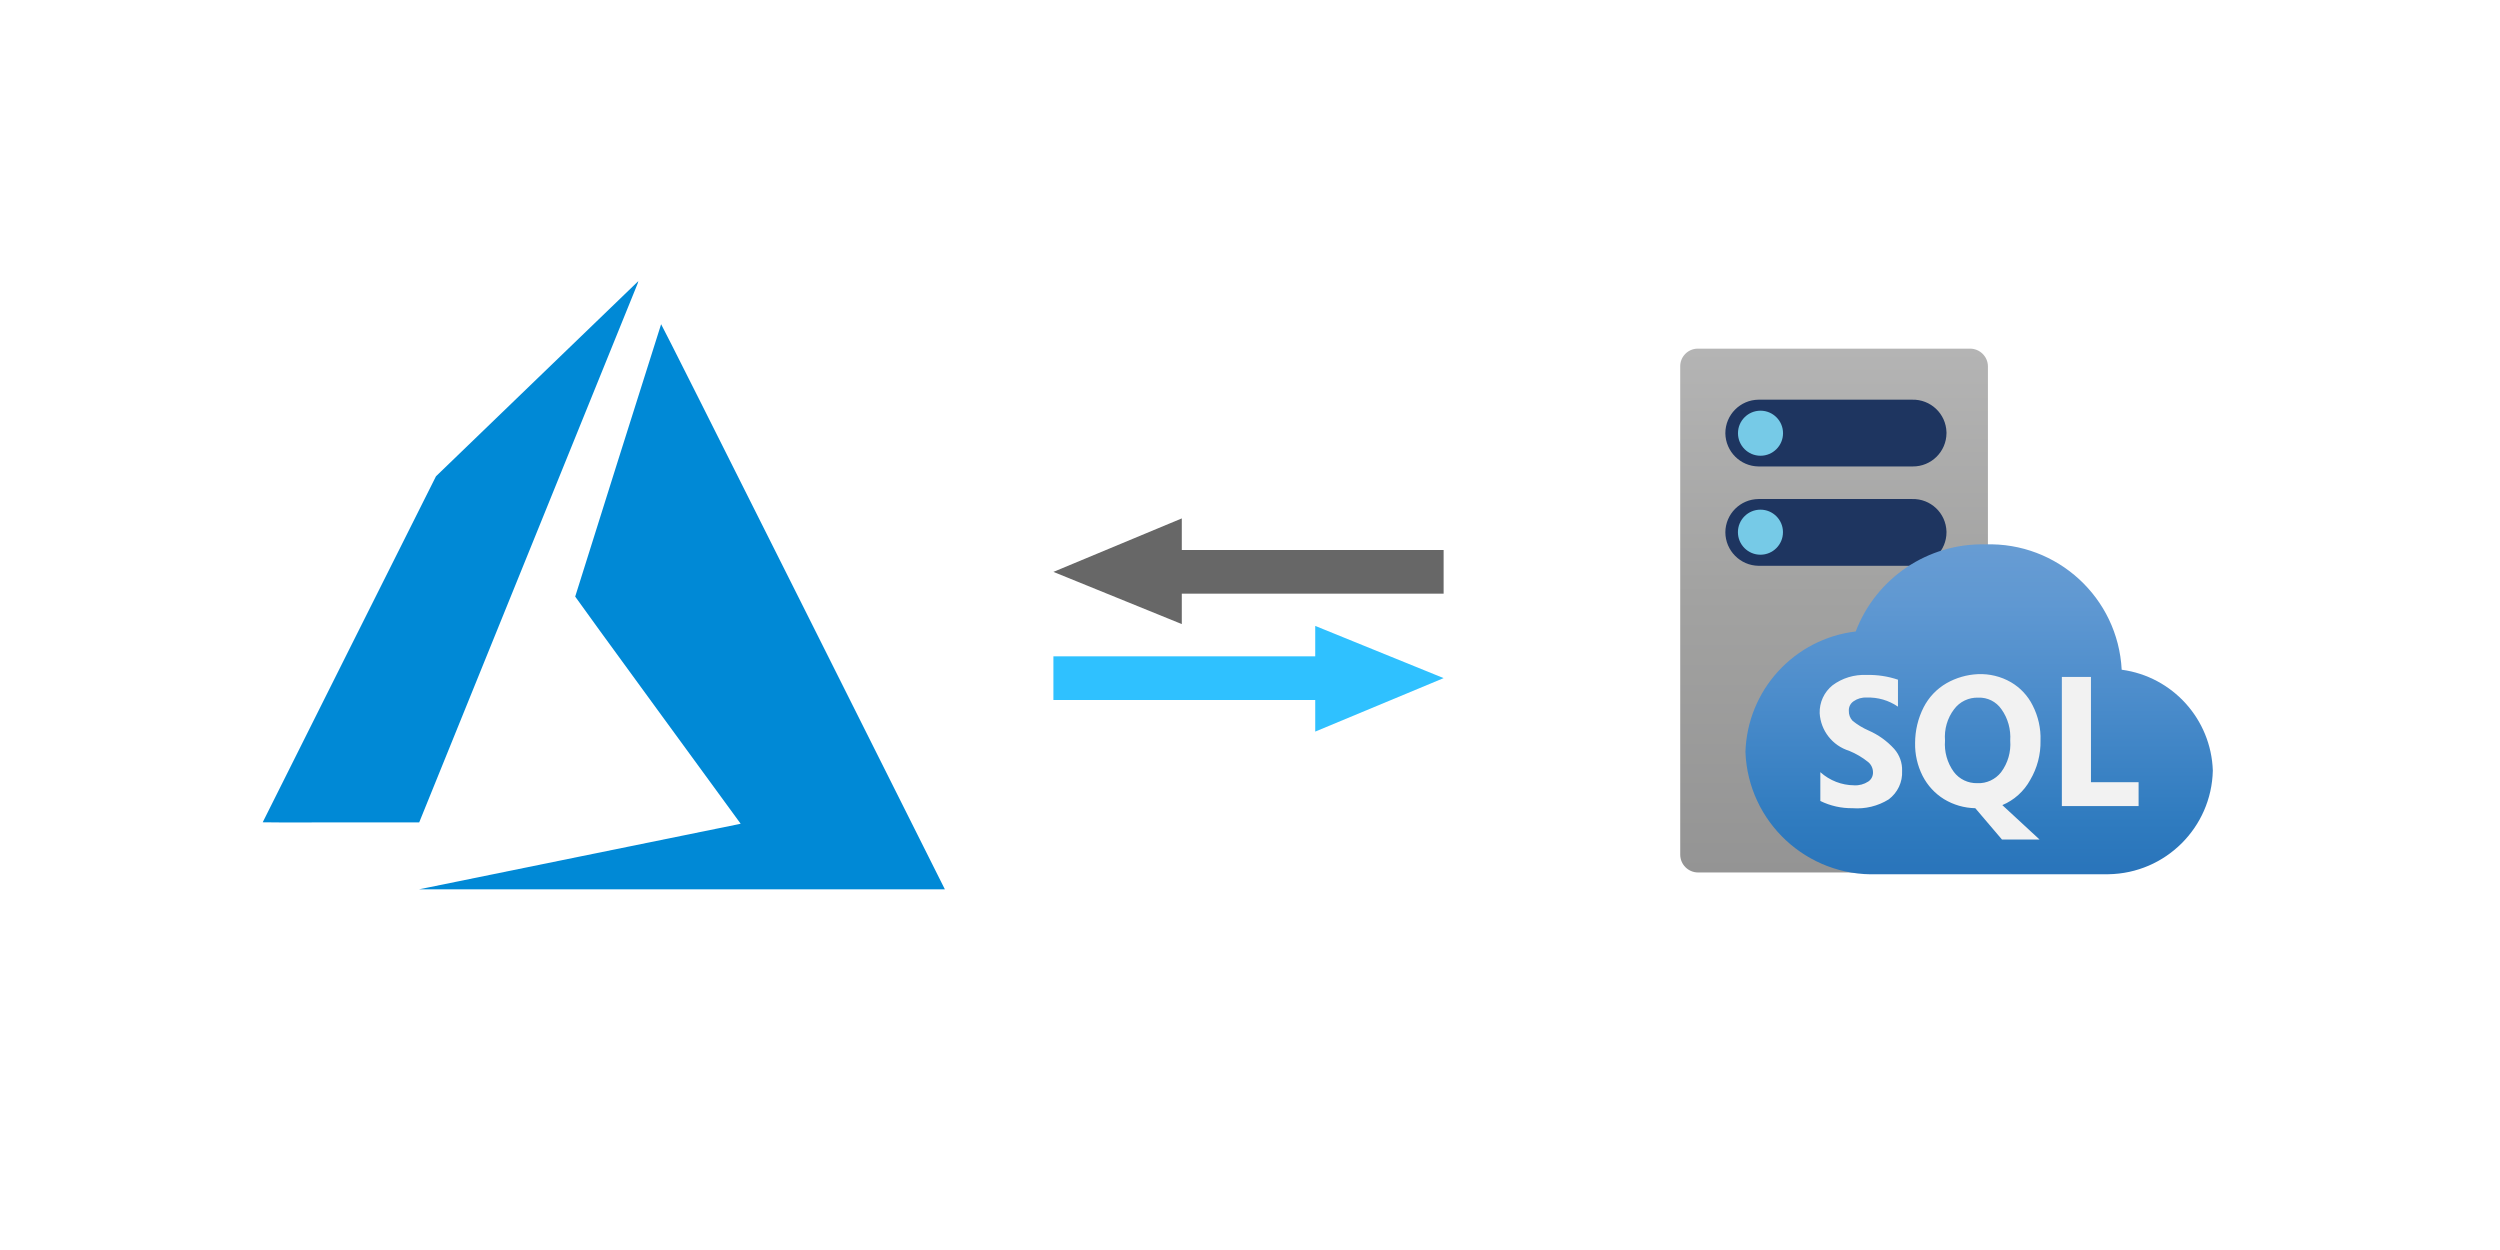
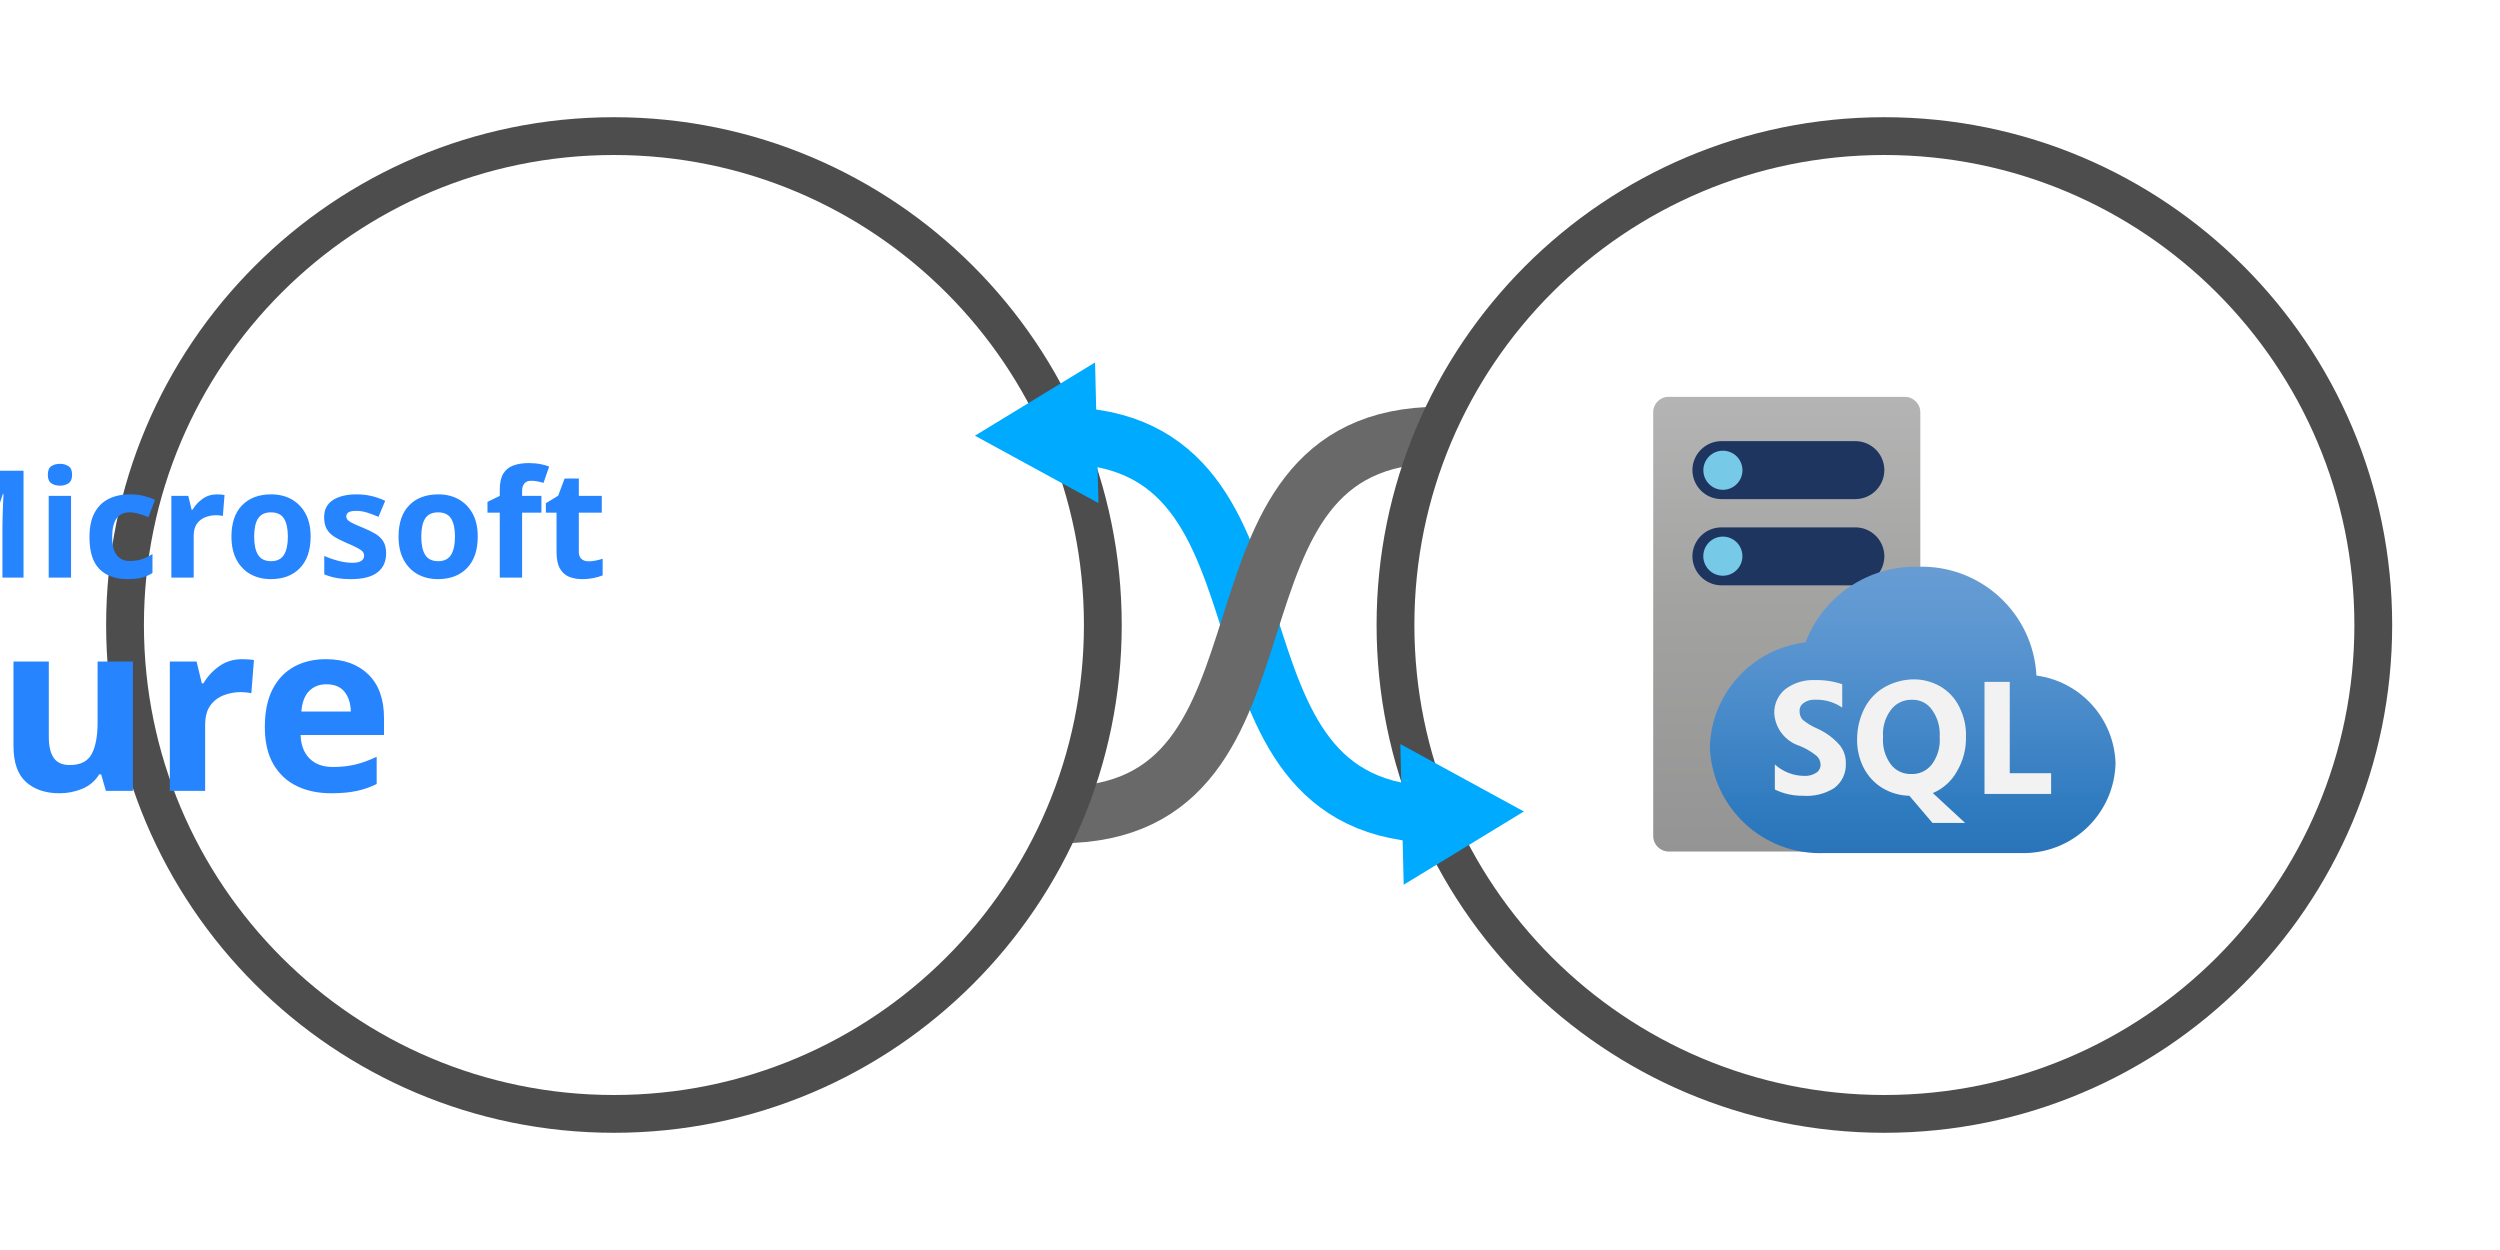
- <svg xmlns="http://www.w3.org/2000/svg" width="800" height="400" viewBox="0 0 800 400" xml:space="preserve">
-   <defs />
-   <g transform="matrix(1 0 0 1 399.5241 200)" id="ih3Kuf8m1kcVNVv1LVyXA">
-     <g style="">
-       <g transform="matrix(1.560845 0 0 0.5853067 0 17.20173)" id="pO_6K9RkmLS60X-A1vSjQ">
-         <path style="stroke: none; stroke-width: 1; stroke-dasharray: none; stroke-linecap: butt; stroke-dashoffset: 0; stroke-linejoin: miter; stroke-miterlimit: 4; fill: rgb(47,193,255); fill-rule: nonzero; opacity: 1;" transform=" translate(0, 0.000005)" d="M 13.678 28.889 L 40 -0.351 L 13.678 -28.889 L 13.678 -12.246 L -40 -12.246 L -40 11.601 L 13.678 11.601 z" stroke-linecap="round" />
+ <svg xmlns="http://www.w3.org/2000/svg" xmlns:xlink="http://www.w3.org/1999/xlink" version="1.1" id="svg1" width="1000" height="500" viewBox="0 0 1000 500" xml:space="preserve">
+   <defs id="defs1">
+     <clipPath id="CLIPPATH_56">
+       <path id="pO20KKJNwU1CrE_FoZeM0" d="M -256,-256 H 256 V 256 H -256 Z" stroke-linecap="round" />
+     </clipPath>
+     <style id="style1">.cls-1{fill:#2684ff;}.cls-2{fill:url(#linear-gradient);}.cls-3{fill:url(#linear-gradient-2);}</style>
+     <linearGradient id="linear-gradient" x1="34.64" y1="15.35" x2="19" y2="30.99" gradientUnits="userSpaceOnUse">
+       <stop offset="0.18" stop-color="#0052cc" id="stop1" />
+       <stop offset="1" stop-color="#2684ff" id="stop2" />
+     </linearGradient>
+     <linearGradient id="linear-gradient-2" x1="38.78" y1="60.28" x2="54.39" y2="44.67" xlink:href="#linear-gradient" />
+     <linearGradient id="SVGID_49" gradientUnits="userSpaceOnUse" gradientTransform="matrix(1.33,0,0,1.33,-128.21,304.56)" x1="465.522" y1="388.436" x2="465.522" y2="-143.454">
+       <stop offset="0%" style="stop-color:rgb(148,148,148);stop-opacity: 1" id="stop2-5" />
+       <stop offset="53%" style="stop-color:rgb(162,162,161);stop-opacity: 1" id="stop3" />
+       <stop offset="100%" style="stop-color:rgb(180,180,180);stop-opacity: 1" id="stop4" />
+     </linearGradient>
+     <linearGradient id="SVGID_50" gradientUnits="userSpaceOnUse" gradientTransform="matrix(1.33,0,0,1.33,-128.21,304.56)" x1="613.174" y1="390.944" x2="613.174" y2="54.98">
+       <stop offset="0%" style="stop-color:rgb(41,116,186);stop-opacity: 1" id="stop8" />
+       <stop offset="16%" style="stop-color:rgb(47,123,191);stop-opacity: 1" id="stop9" />
+       <stop offset="53%" style="stop-color:rgb(75,140,203);stop-opacity: 1" id="stop10" />
+       <stop offset="82%" style="stop-color:rgb(95,152,210);stop-opacity: 1" id="stop11" />
+       <stop offset="100%" style="stop-color:rgb(103,156,211);stop-opacity: 1" id="stop12" />
+     </linearGradient>
+   </defs>
+   <g id="g1">
+     <path id="path3" d="m 318.137,130.637 c 77.636,0 36.09,113.726 113.726,113.726" style="fill:none;stroke:#00aaff;stroke-width:17.008;stroke-linecap:butt;stroke-linejoin:miter;stroke-miterlimit:4;stroke-dasharray:none;stroke-opacity:1" transform="scale(1.333333)" />
+     <path id="path4" d="m 318.031,244.469 c 77.637,0 36.09,-113.938 113.938,-113.938" style="fill:none;stroke:#696969;stroke-width:17.008;stroke-linecap:butt;stroke-linejoin:miter;stroke-miterlimit:4;stroke-dasharray:none;stroke-opacity:1" transform="scale(1.333333)" />
+     <path id="path5" d="m 330.848,187.5 c 0,81.004 -65.668,146.668 -146.672,146.668 -81,0 -146.668,-65.664 -146.668,-146.668 0,-81.004 65.668,-146.668 146.668,-146.668 81.004,0 146.672,65.664 146.672,146.668 z" style="fill:none;stroke:#4d4d4d;stroke-width:11.339;stroke-linecap:butt;stroke-linejoin:miter;stroke-miterlimit:4;stroke-dasharray:none;stroke-opacity:1" transform="scale(1.333333)" />
+     <path id="path6" d="m 711.984,187.5 c 0,81.004 -65.664,146.668 -146.668,146.668 -81.004,0 -146.671,-65.664 -146.671,-146.668 0,-81.004 65.667,-146.668 146.671,-146.668 81.004,0 146.668,65.664 146.668,146.668 z" style="fill:none;stroke:#4d4d4d;stroke-width:11.339;stroke-linecap:butt;stroke-linejoin:miter;stroke-miterlimit:4;stroke-dasharray:none;stroke-opacity:1" transform="scale(1.333333)" />
+     <path id="path15" d="m 457.152,243.441 -36.043,21.977 -1.007,-42.199 z" style="fill:#00aaff;fill-opacity:1;fill-rule:evenodd;stroke:none" transform="scale(1.333333)" />
+     <path id="path16" d="m 292.48,130.711 36.04,-21.977 1.011,42.2 z" style="fill:#00aaff;fill-opacity:1;fill-rule:evenodd;stroke:none" transform="scale(1.333333)" />
+     <g id="g17" transform="translate(4.493883,22.63757)">
+       <g transform="matrix(0.2564612,0,0,0.2564612,749.2719,227.3736)" id="Z4X0cEwKrjvkCT5Cqcnrv">
+         <g id="g13">
+           <g transform="translate(-152.3014,-1.3)" id="dGWX9myTHXgasOqQdR2BO">
+             <linearGradient id="linearGradient6" gradientUnits="userSpaceOnUse" gradientTransform="matrix(1.33,0,0,1.33,-128.21,304.56)" x1="465.522" y1="388.436" x2="465.522" y2="-143.454">
+               <stop offset="0%" style="stop-color:rgb(148,148,148);stop-opacity: 1" id="stop1-3" />
+               <stop offset="53%" style="stop-color:rgb(162,162,161);stop-opacity: 1" id="stop5" />
+               <stop offset="100%" style="stop-color:rgb(180,180,180);stop-opacity: 1" id="stop6" />
+             </linearGradient>
+             <path style="opacity:1;fill:url(#SVGID_49);fill-rule:nonzero;stroke:none;stroke-width:1;stroke-linecap:butt;stroke-linejoin:miter;stroke-miterlimit:4;stroke-dasharray:none;stroke-dashoffset:0" transform="translate(-490.8986,-466.6)" d="M 699.2,797 C 699,810.3 688.3,821 675,821.2 H 306.8 c -13.3,0 -24.2,-10.8 -24.2,-24.2 0,0 0,0 0,0 V 136.2 c -0.2,-13.1 10.2,-23.9 23.3,-24.2 0,0 0,0 0,0 0.3,0 0.6,0 0.8,0 H 675 c 13.3,0 24.2,10.8 24.2,24.1 0,0 0,0 0,0 z" stroke-linecap="round" id="path4-6" />
+           </g>
+           <g transform="translate(-149.8,-107.109)" id="IOrV7ieQ2pWjnutR-H5la">
+             <path style="opacity:1;fill:#1e3560;fill-rule:nonzero;stroke:none;stroke-width:1;stroke-linecap:butt;stroke-linejoin:miter;stroke-miterlimit:4;stroke-dasharray:none;stroke-dashoffset:0" transform="translate(-493.4,-360.791)" d="m 343.7,360.6 c 0.2,-24.8 20.2,-44.8 45,-45 h 207.8 c 25.1,-0.7 45.9,19 46.6,44.1 0,0 0,0 0,0 0,0.3 0,0.6 0,0.9 v 0 c 0,25 -20.3,45.3 -45.4,45.4 h -1.3 -207.7 c -24.9,-0.3 -44.9,-20.6 -45,-45.4 z" stroke-linecap="round" id="path5-9" />
+           </g>
+           <g transform="translate(-149.8,-241.6083)" id="quYUMNWKGh6smn-Kioqgz">
+             <path style="opacity:1;fill:#1e3560;fill-rule:nonzero;stroke:none;stroke-width:1;stroke-linecap:butt;stroke-linejoin:miter;stroke-miterlimit:4;stroke-dasharray:none;stroke-dashoffset:0" transform="translate(-493.4,-226.2917)" d="m 343.7,226.5 c 0,-24.9 20.1,-45.2 45,-45.4 h 207.8 c 25.1,-0.7 45.9,19 46.6,44.1 0,0 0,0 0,0 0,0.4 0,0.9 0,1.3 v 0 c -0.2,25.1 -20.7,45.2 -45.7,45 0,0 0,0 -0.1,0 H 388.7 c -24.7,-0.2 -44.7,-20.2 -45,-45 z" stroke-linecap="round" id="path6-9" />
+           </g>
+           <g transform="translate(-251.9,-241.4)" id="jyawKNvZgDGgnvBXNbPyI">
+             <path style="opacity:1;fill:#76cae7;fill-rule:nonzero;stroke:none;stroke-width:1;stroke-linecap:butt;stroke-linejoin:miter;stroke-miterlimit:4;stroke-dasharray:none;stroke-dashoffset:0" transform="translate(-30.5,-30.5)" d="M 0,30.5 C 0,13.655 13.655,0 30.5,0 47.345,0 61,13.655 61,30.5 61,47.345 47.345,61 30.5,61 13.655,61 0,47.345 0,30.5 Z" stroke-linecap="round" id="path7" />
+           </g>
+           <g transform="matrix(1.000016,0,0,1.000016,-251.9845,-107.403)" id="uv5LpI-I9cWudXoBgaKya">
+             <path style="opacity:1;fill:#76cae7;fill-rule:nonzero;stroke:none;stroke-width:1;stroke-linecap:butt;stroke-linejoin:miter;stroke-miterlimit:4;stroke-dasharray:none;stroke-dashoffset:0" transform="translate(-30.5,-30.5)" d="M 0,30.5 C 0,13.655 13.655,0 30.5,0 47.345,0 61,13.655 61,30.5 61,47.345 47.345,61 30.5,61 13.655,61 0,47.345 0,30.5 Z" stroke-linecap="round" id="path8" />
+           </g>
+           <g transform="translate(44.1,132.4102)" id="jJEfhlL01DSu_eNS3iHiJ">
+             <linearGradient id="linearGradient16" gradientUnits="userSpaceOnUse" gradientTransform="matrix(1.33,0,0,1.33,-128.21,304.56)" x1="613.174" y1="390.944" x2="613.174" y2="54.98">
+               <stop offset="0%" style="stop-color:rgb(41,116,186);stop-opacity: 1" id="stop7" />
+               <stop offset="16%" style="stop-color:rgb(47,123,191);stop-opacity: 1" id="stop13" />
+               <stop offset="53%" style="stop-color:rgb(75,140,203);stop-opacity: 1" id="stop14" />
+               <stop offset="82%" style="stop-color:rgb(95,152,210);stop-opacity: 1" id="stop15" />
+               <stop offset="100%" style="stop-color:rgb(103,156,211);stop-opacity: 1" id="stop16" />
+             </linearGradient>
+             <path style="opacity:1;fill:url(#SVGID_50);fill-rule:nonzero;stroke:none;stroke-width:1;stroke-linecap:butt;stroke-linejoin:miter;stroke-miterlimit:4;stroke-dasharray:none;stroke-dashoffset:0" transform="translate(-687.3,-600.3102)" d="M 1003.7,683.3 C 1001.4,613.7 949.2,556 880.3,546.7 875.3,449.3 793.2,373.9 695.8,377 c -77.6,-1.9 -148,45.4 -175.6,117.9 -83.3,10 -146.8,79.4 -149.3,163.3 3.7,94.8 83.3,168.8 178.1,165.4 h 313.4 c 77.2,-1.2 139.5,-63.2 141.3,-140.3 z" stroke-linecap="round" id="path12-0" />
+           </g>
+           <g transform="translate(44.09115,196.7091)" id="7ZvOywSDesTGV9hLxj9eF">
+             <path style="opacity:1;fill:#f2f2f2;fill-rule:nonzero;stroke:none;stroke-width:1;stroke-linecap:butt;stroke-linejoin:miter;stroke-miterlimit:4;stroke-dasharray:none;stroke-dashoffset:0" transform="translate(-687.2912,-664.6091)" d="M 838.7,699 V 556.5 H 799.3 V 731.3 H 903.2 V 699 Z M 537.6,629 c -7.8,-3.4 -15,-7.8 -21.6,-13.1 -3.5,-3.7 -5.3,-8.5 -5.1,-13.6 -0.3,-5.1 2.1,-9.9 6.3,-12.8 5.2,-3.7 11.5,-5.5 17.8,-5.1 15.1,-0.6 30,3.8 42.4,12.3 v -36.5 c -13.7,-4.6 -28,-6.8 -42.4,-6.4 -16.6,-0.8 -32.9,4.1 -46.2,14 -11.4,9.2 -17.8,23.1 -17.4,37.8 1.4,23.6 17.3,43.9 39.9,50.9 9.3,3.8 18.1,9 25.9,15.3 4,3.4 6.3,8.3 6.4,13.6 0.2,5.1 -2.2,9.9 -6.4,12.7 -5.7,3.7 -12.3,5.5 -19.1,5.1 -16.9,-0.1 -33.2,-6.5 -45.8,-17.8 v 39 c 13.6,6.7 28.6,10 43.7,9.8 17.1,1.3 34.2,-2.8 48.8,-11.9 12.1,-9 19,-23.5 18.2,-38.6 0.4,-10.9 -3.4,-21.5 -10.6,-29.7 -9.7,-10.7 -21.5,-19.2 -34.8,-25 z m 218.8,67 c 9.6,-16.2 14.4,-34.7 14,-53.4 0.6,-16.5 -3.1,-32.8 -10.6,-47.5 -6.5,-13.1 -16.7,-24 -29.3,-31.4 -13.6,-7.9 -29.3,-11.7 -45,-11 -14.9,0.7 -29.4,4.9 -42.4,12.3 -13.3,7.7 -24,19 -31,32.7 -7.6,15 -11.5,31.6 -11.5,48.3 -0.3,15.4 3.2,30.7 10.2,44.5 6.6,12.9 16.6,23.8 28.9,31.4 12.8,7.8 27.4,12 42.4,12.3 l 36.1,42.4 h 50.9 L 718.7,730 c 16,-6.7 29.3,-18.7 37.7,-34 z M 717,685.5 c -7.7,9.8 -19.7,15.4 -32.2,14.8 -12.4,0.3 -24.3,-5.3 -31.8,-15.3 -8.9,-12.3 -13.1,-27.3 -11.9,-42.4 -1.2,-15.2 3.1,-30.3 12.3,-42.4 7.6,-10.3 19.9,-16.1 32.7,-15.7 12.5,-0.5 24.3,5.4 31.4,15.7 8.8,12.3 12.9,27.3 11.9,42.4 1.2,15.3 -3.2,30.6 -12.4,42.9 z" stroke-linecap="round" id="path13" />
+           </g>
+         </g>
      </g>
-       <g transform="matrix(-1.560845 0 0 -0.5853067 -1.9e-9 -17.20173)" id="7Us8dCiZWPrP5ER07V9de">
-         <path style="stroke: none; stroke-width: 1; stroke-dasharray: none; stroke-linecap: butt; stroke-dashoffset: 0; stroke-linejoin: miter; stroke-miterlimit: 4; fill: rgb(103,103,103); fill-rule: nonzero; opacity: 1;" transform=" translate(0, 0.000005)" d="M 13.678 28.889 L 40 -0.351 L 13.678 -28.889 L 13.678 -12.246 L -40 -12.246 L -40 11.601 L 13.678 11.601 z" stroke-linecap="round" />
-       </g>
-     </g>
-   </g>
-   <g transform="matrix(0.236353 0 0 0.236353 622.8996 195.6848)" id="Z4X0cEwKrjvkCT5Cqcnrv">
-     <g style="">
-       <g transform="matrix(1 0 0 1 -152.3014 -1.3)" id="dGWX9myTHXgasOqQdR2BO">
-         <linearGradient id="SVGID_49" gradientUnits="userSpaceOnUse" gradientTransform="matrix(1.33 0 0 1.33 -128.21 304.56)" x1="465.522" y1="388.436" x2="465.522" y2="-143.454">
-           <stop offset="0%" style="stop-color:rgb(148,148,148);stop-opacity: 1" />
-           <stop offset="53%" style="stop-color:rgb(162,162,161);stop-opacity: 1" />
-           <stop offset="100%" style="stop-color:rgb(180,180,180);stop-opacity: 1" />
-         </linearGradient>
-         <path style="stroke: none; stroke-width: 1; stroke-dasharray: none; stroke-linecap: butt; stroke-dashoffset: 0; stroke-linejoin: miter; stroke-miterlimit: 4; fill: url(#SVGID_49); fill-rule: nonzero; opacity: 1;" transform=" translate(-490.8986, -466.6)" d="M 699.2 797 C 699 810.3 688.3 821 675 821.2 L 306.8 821.2 C 293.5 821.2 282.6 810.4 282.6 797 C 282.6 797 282.6 797 282.6 797 L 282.6 136.2 C 282.4 123.1 292.8 112.3 305.9 112 C 305.9 112 305.9 112 305.9 112 C 306.2 112 306.5 112 306.7 112 L 675 112 C 688.3 112 699.2 122.8 699.2 136.1 C 699.2 136.1 699.2 136.1 699.2 136.1 L 699.2 797 z" stroke-linecap="round" />
-       </g>
-       <g transform="matrix(1 0 0 1 -149.8 -107.109)" id="IOrV7ieQ2pWjnutR-H5la">
-         <path style="stroke: none; stroke-width: 1; stroke-dasharray: none; stroke-linecap: butt; stroke-dashoffset: 0; stroke-linejoin: miter; stroke-miterlimit: 4; fill: rgb(30,53,96); fill-rule: nonzero; opacity: 1;" transform=" translate(-493.4, -360.791)" d="M 343.7 360.6 C 343.9 335.8 363.9 315.8 388.7 315.6 L 596.5 315.6 C 621.6 314.9 642.4 334.6 643.1 359.7 C 643.1 359.7 643.1 359.7 643.1 359.7 C 643.1 360 643.1 360.3 643.1 360.6 L 643.1 360.6 C 643.1 385.6 622.8 405.9 597.7 406 L 596.4 406 L 388.7 406 C 363.8 405.7 343.8 385.4 343.7 360.6 z" stroke-linecap="round" />
-       </g>
-       <g transform="matrix(1 0 0 1 -149.8 -241.6083)" id="quYUMNWKGh6smn-Kioqgz">
-         <path style="stroke: none; stroke-width: 1; stroke-dasharray: none; stroke-linecap: butt; stroke-dashoffset: 0; stroke-linejoin: miter; stroke-miterlimit: 4; fill: rgb(30,53,96); fill-rule: nonzero; opacity: 1;" transform=" translate(-493.4, -226.2917)" d="M 343.7 226.5 C 343.7 201.6 363.8 181.3 388.7 181.1 L 596.5 181.1 C 621.6 180.4 642.4 200.1 643.1 225.2 C 643.1 225.2 643.1 225.2 643.1 225.2 C 643.1 225.6 643.1 226.1 643.1 226.5 L 643.1 226.5 C 642.9 251.6 622.4 271.7 597.4 271.5 C 597.4 271.5 597.4 271.5 597.3 271.5 L 388.7 271.5 C 364 271.3 344 251.3 343.7 226.5 z" stroke-linecap="round" />
-       </g>
-       <g transform="matrix(1 0 0 1 -251.9 -241.4)" id="jyawKNvZgDGgnvBXNbPyI">
-         <path style="stroke: none; stroke-width: 1; stroke-dasharray: none; stroke-linecap: butt; stroke-dashoffset: 0; stroke-linejoin: miter; stroke-miterlimit: 4; fill: rgb(118,202,231); fill-rule: nonzero; opacity: 1;" transform=" translate(-30.5, -30.5)" d="M 0 30.5 C 0 13.655 13.655 0 30.5 0 C 47.345 0 61 13.655 61 30.5 C 61 47.345 47.345 61 30.5 61 C 13.655 61 0 47.345 0 30.5 z" stroke-linecap="round" />
-       </g>
-       <g transform="matrix(1.000016 0 0 1.000016 -251.9845 -107.403)" id="uv5LpI-I9cWudXoBgaKya">
-         <path style="stroke: none; stroke-width: 1; stroke-dasharray: none; stroke-linecap: butt; stroke-dashoffset: 0; stroke-linejoin: miter; stroke-miterlimit: 4; fill: rgb(118,202,231); fill-rule: nonzero; opacity: 1;" transform=" translate(-30.5, -30.5)" d="M 0 30.5 C 0 13.655 13.655 0 30.5 0 C 47.345 0 61 13.655 61 30.5 C 61 47.345 47.345 61 30.5 61 C 13.655 61 0 47.345 0 30.5 z" stroke-linecap="round" />
-       </g>
-       <g transform="matrix(1 0 0 1 44.1 132.4102)" id="jJEfhlL01DSu_eNS3iHiJ">
-         <linearGradient id="SVGID_50" gradientUnits="userSpaceOnUse" gradientTransform="matrix(1.33 0 0 1.33 -128.21 304.56)" x1="613.174" y1="390.944" x2="613.174" y2="54.98">
-           <stop offset="0%" style="stop-color:rgb(41,116,186);stop-opacity: 1" />
-           <stop offset="16%" style="stop-color:rgb(47,123,191);stop-opacity: 1" />
-           <stop offset="53%" style="stop-color:rgb(75,140,203);stop-opacity: 1" />
-           <stop offset="82%" style="stop-color:rgb(95,152,210);stop-opacity: 1" />
-           <stop offset="100%" style="stop-color:rgb(103,156,211);stop-opacity: 1" />
-         </linearGradient>
-         <path style="stroke: none; stroke-width: 1; stroke-dasharray: none; stroke-linecap: butt; stroke-dashoffset: 0; stroke-linejoin: miter; stroke-miterlimit: 4; fill: url(#SVGID_50); fill-rule: nonzero; opacity: 1;" transform=" translate(-687.3, -600.3102)" d="M 1003.7 683.3 C 1001.4 613.7 949.2 556 880.3 546.7 C 875.3 449.3 793.2 373.9 695.8 377 C 618.2 375.1 547.8 422.4 520.2 494.9 C 436.9 504.9 373.4 574.3 370.9 658.2 C 374.6 753 454.2 827 549 823.6 L 862.4 823.6 C 939.6 822.4 1001.9 760.4 1003.7 683.3 z" stroke-linecap="round" />
-       </g>
-       <g transform="matrix(1 0 0 1 44.09115 196.7091)" id="7ZvOywSDesTGV9hLxj9eF">
-         <path style="stroke: none; stroke-width: 1; stroke-dasharray: none; stroke-linecap: butt; stroke-dashoffset: 0; stroke-linejoin: miter; stroke-miterlimit: 4; fill: rgb(242,242,242); fill-rule: nonzero; opacity: 1;" transform=" translate(-687.2912, -664.6091)" d="M 838.7 699 L 838.7 556.5 L 799.3 556.5 L 799.3 731.3 L 903.2 731.3 L 903.2 699 L 838.7 699 z M 537.6 629 C 529.8 625.6 522.6 621.2 516 615.9 C 512.5 612.2 510.7 607.4 510.9 602.3 C 510.6 597.2 513 592.4 517.2 589.5 C 522.4 585.8 528.7 584 535 584.4 C 550.1 583.8 565 588.2 577.4 596.7 L 577.4 560.2 C 563.7 555.6 549.4 553.4 535 553.8 C 518.4 553 502.1 557.9 488.8 567.8 C 477.4 577 471 590.9 471.4 605.6 C 472.8 629.2 488.7 649.5 511.3 656.5 C 520.6 660.3 529.4 665.5 537.2 671.8 C 541.2 675.2 543.5 680.1 543.6 685.4 C 543.8 690.5 541.4 695.3 537.2 698.1 C 531.5 701.8 524.9 703.6 518.1 703.2 C 501.2 703.1 484.9 696.7 472.3 685.4 L 472.3 724.4 C 485.9 731.1 500.9 734.4 516 734.2 C 533.1 735.5 550.2 731.4 564.8 722.3 C 576.9 713.3 583.8 698.8 583 683.7 C 583.4 672.8 579.6 662.2 572.4 654 C 562.7 643.3 550.9 634.8 537.6 629 L 537.6 629 z M 756.4 696 C 766 679.8 770.8 661.3 770.4 642.6 C 771 626.1 767.3 609.8 759.8 595.1 C 753.3 582 743.1 571.1 730.5 563.7 C 716.9 555.8 701.2 552 685.5 552.7 C 670.6 553.4 656.1 557.6 643.1 565 C 629.8 572.7 619.1 584 612.1 597.7 C 604.5 612.7 600.6 629.3 600.6 646 C 600.3 661.4 603.8 676.7 610.8 690.5 C 617.4 703.4 627.4 714.3 639.7 721.9 C 652.5 729.7 667.1 733.9 682.1 734.2 L 718.2 776.6 L 769.1 776.6 L 718.7 730 C 734.7 723.3 748 711.3 756.4 696 L 756.4 696 z M 717 685.5 C 709.3 695.3 697.3 700.9 684.8 700.3 C 672.4 700.6 660.5 695 653 685 C 644.1 672.7 639.9 657.7 641.1 642.6 C 639.9 627.4 644.2 612.3 653.4 600.2 C 661 589.9 673.3 584.1 686.1 584.5 C 698.6 584 710.4 589.9 717.5 600.2 C 726.3 612.5 730.4 627.5 729.4 642.6 C 730.6 657.9 726.2 673.2 717 685.5 z" stroke-linecap="round" />
-       </g>
-     </g>
-   </g>
-   <g transform="matrix(7.85575 0 0 7.85575 193.0646 195.6848)" id="Z1WInZfBBNJJiAhr3NvLY">
-     <g style="">
-       <g transform="matrix(1 0 0 1 3.202 -0.1930134)" id="hDL1OpDzW-BPojdxLc8sq">
-         <path style="stroke: none; stroke-width: 1; stroke-dasharray: none; stroke-linecap: butt; stroke-dashoffset: 0; stroke-linejoin: miter; stroke-miterlimit: 4; fill: rgb(0,137,214); fill-rule: nonzero; opacity: 1;" transform=" translate(-19.202, -15.80699)" d="M 14.98 25.994 C 18.55 25.268 21.498 24.667 21.532 24.659 L 21.594 24.644 L 18.224 20.029 C 16.37 17.491 14.854 15.404 14.854 15.392 C 14.854 15.38 18.334 4.336 18.354 4.297 C 18.361 4.284 20.729 8.991 24.095 15.708 L 29.869 27.229 L 29.913 27.317 L 19.202 27.317 L 8.491 27.317 Z" stroke-linecap="round" />
-       </g>
-       <g transform="matrix(1 0 0 1 -6.2245 -2.432135)" id="mOlPxqP5vGBrUUumFsfET">
-         <path style="stroke: none; stroke-width: 1; stroke-dasharray: none; stroke-linecap: butt; stroke-dashoffset: 0; stroke-linejoin: miter; stroke-miterlimit: 4; fill: rgb(0,137,214); fill-rule: nonzero; opacity: 1;" transform=" translate(-9.7755, -13.56787)" d="M 2.125 24.586 C 2.125 24.58 3.713 21.406 5.654 17.533 L 9.183 10.492 L 13.3 6.52 C 15.562 4.335 17.419 2.544 17.426 2.541 C 17.411 2.607 17.389 2.672 17.36 2.733 L 12.89 13.759 L 8.5 24.589 L 5.311 24.589 C 3.56 24.6 2.125 24.593 2.125 24.586 Z" stroke-linecap="round" />
+       <g id="g33" transform="matrix(1.123147,0,0,1.123147,-25.51384,-28.69518)">
+         <text xml:space="preserve" style="font-style:normal;font-variant:normal;font-weight:bold;font-stretch:normal;font-size:53.333px;font-family:'Microsoft JhengHei UI';-inkscape-font-specification:'Microsoft JhengHei UI Bold';text-align:end;text-anchor:end;fill:#2684ff;fill-opacity:1;fill-rule:evenodd;stroke:#4d4d4d;stroke-width:0" x="359.847" y="211.113" id="text31">
+           <tspan x="359.847" y="211.113" id="tspan32">Microsoft</tspan>
+         </text>
+         <text xml:space="preserve" style="font-style:normal;font-variant:normal;font-weight:bold;font-stretch:normal;font-size:84.369px;font-family:'Microsoft JhengHei UI';-inkscape-font-specification:'Microsoft JhengHei UI Bold';text-align:end;text-anchor:end;fill:#2684ff;fill-opacity:1;fill-rule:evenodd;stroke:#4d4d4d;stroke-width:0" x="356.519" y="287.061" id="text33">
+           <tspan id="tspan33" x="356.519" y="287.061" style="stroke-width:0">Azure</tspan>
+         </text>
      </g>
    </g>
  </g>
</svg>
